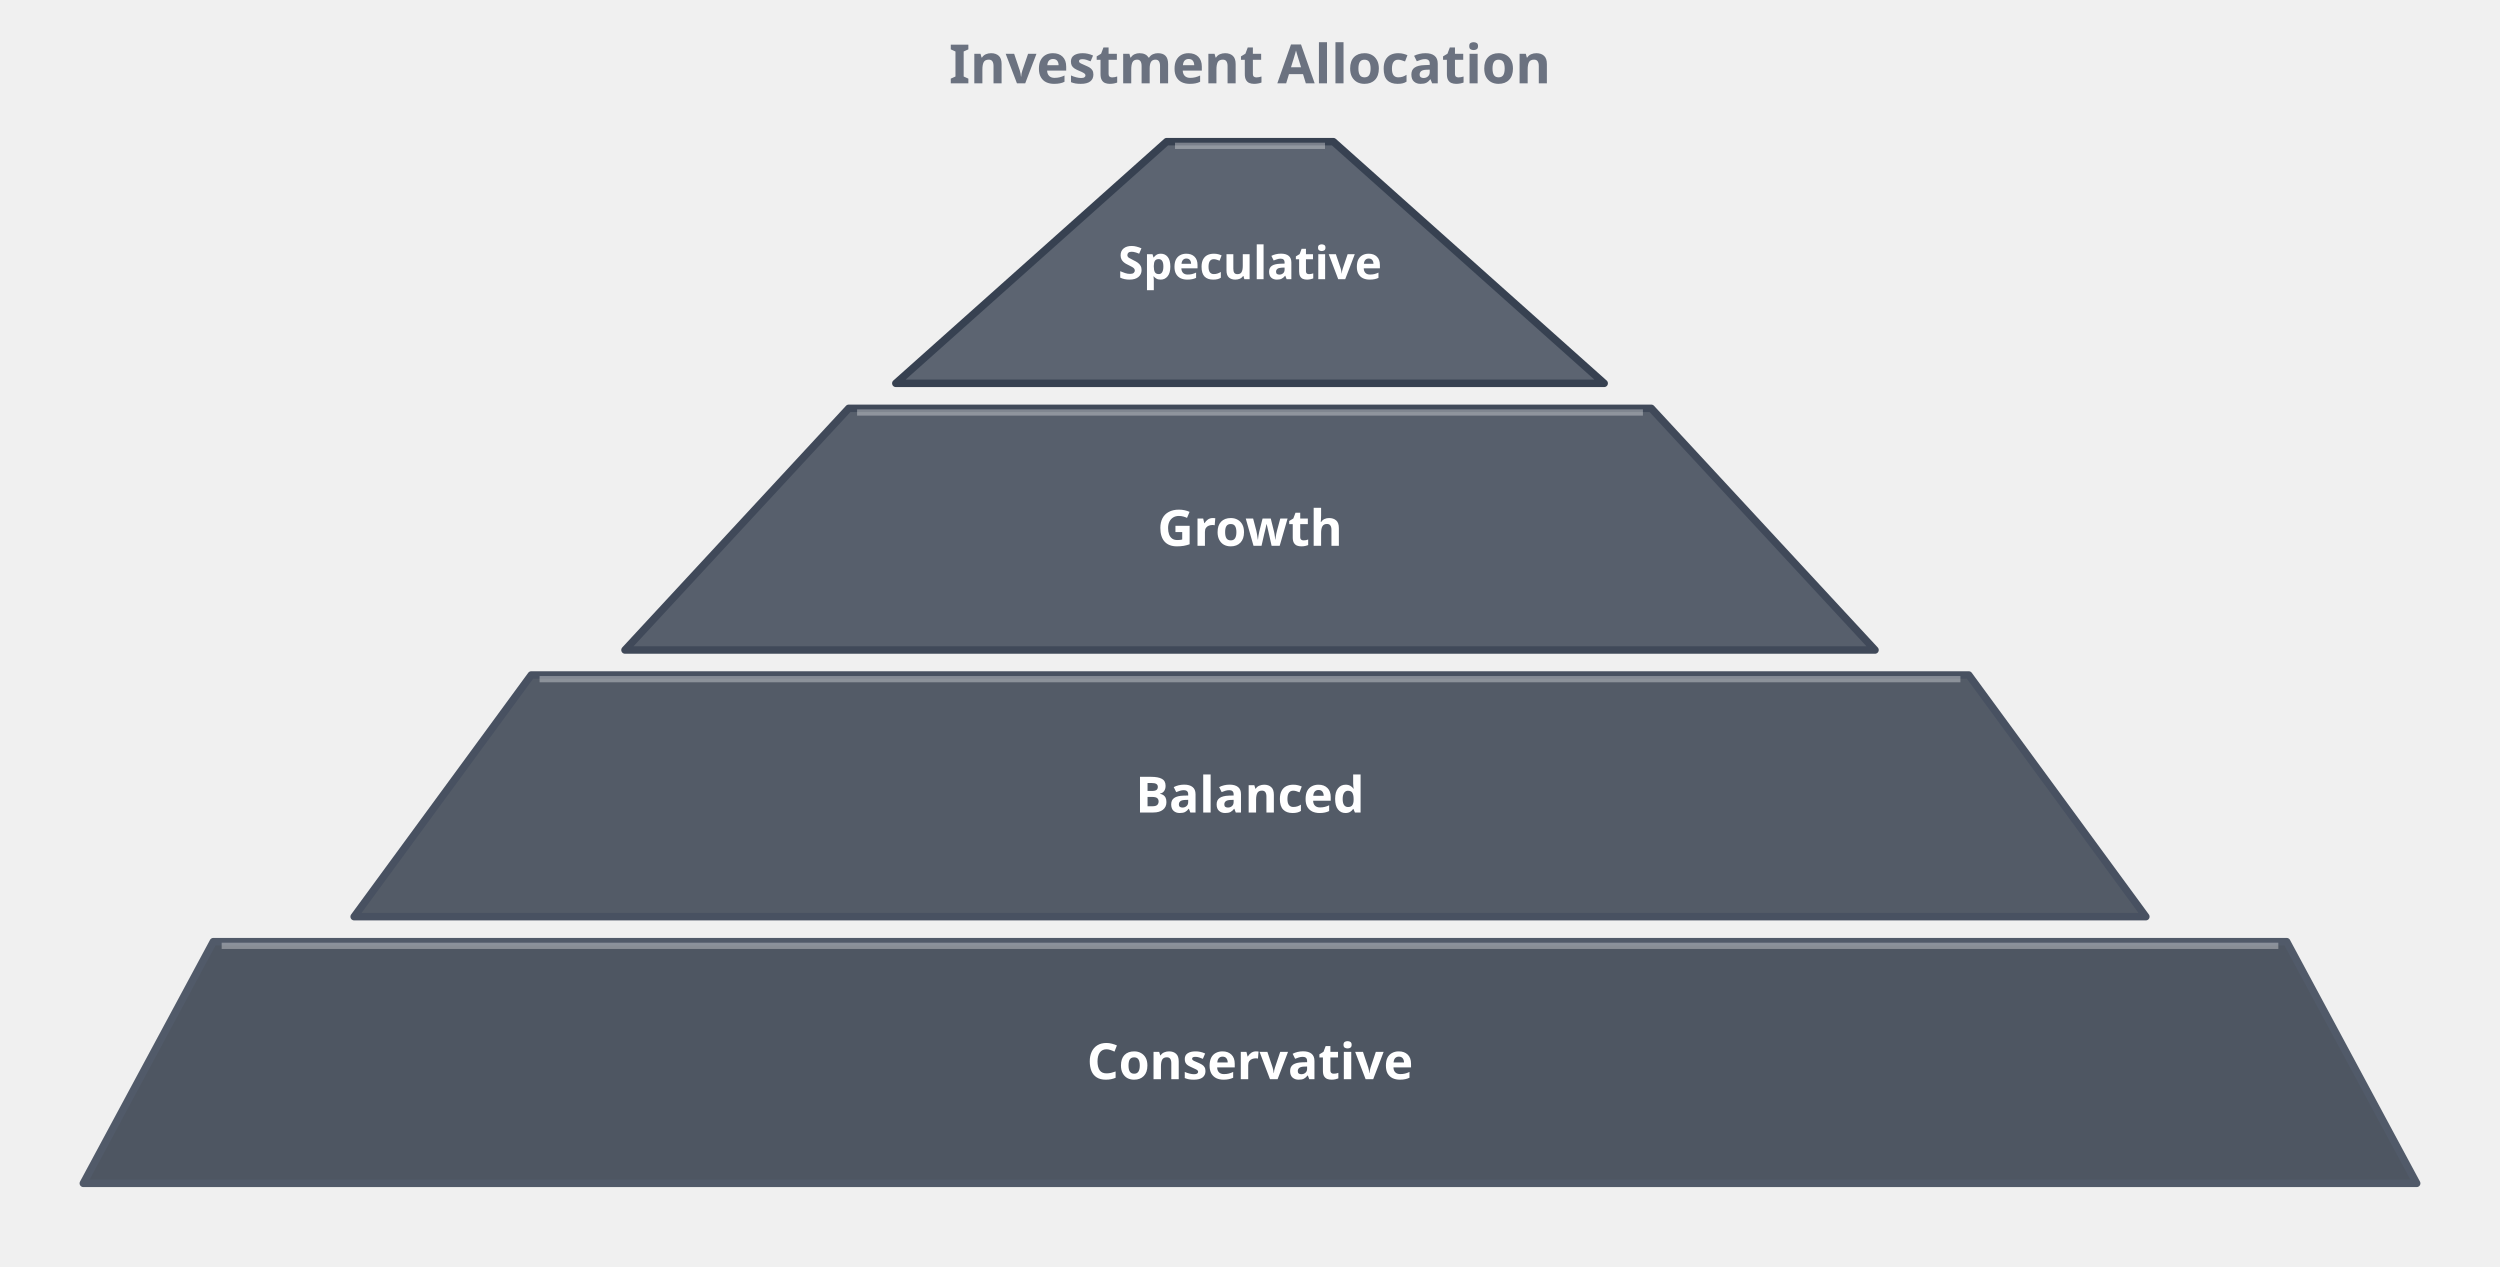
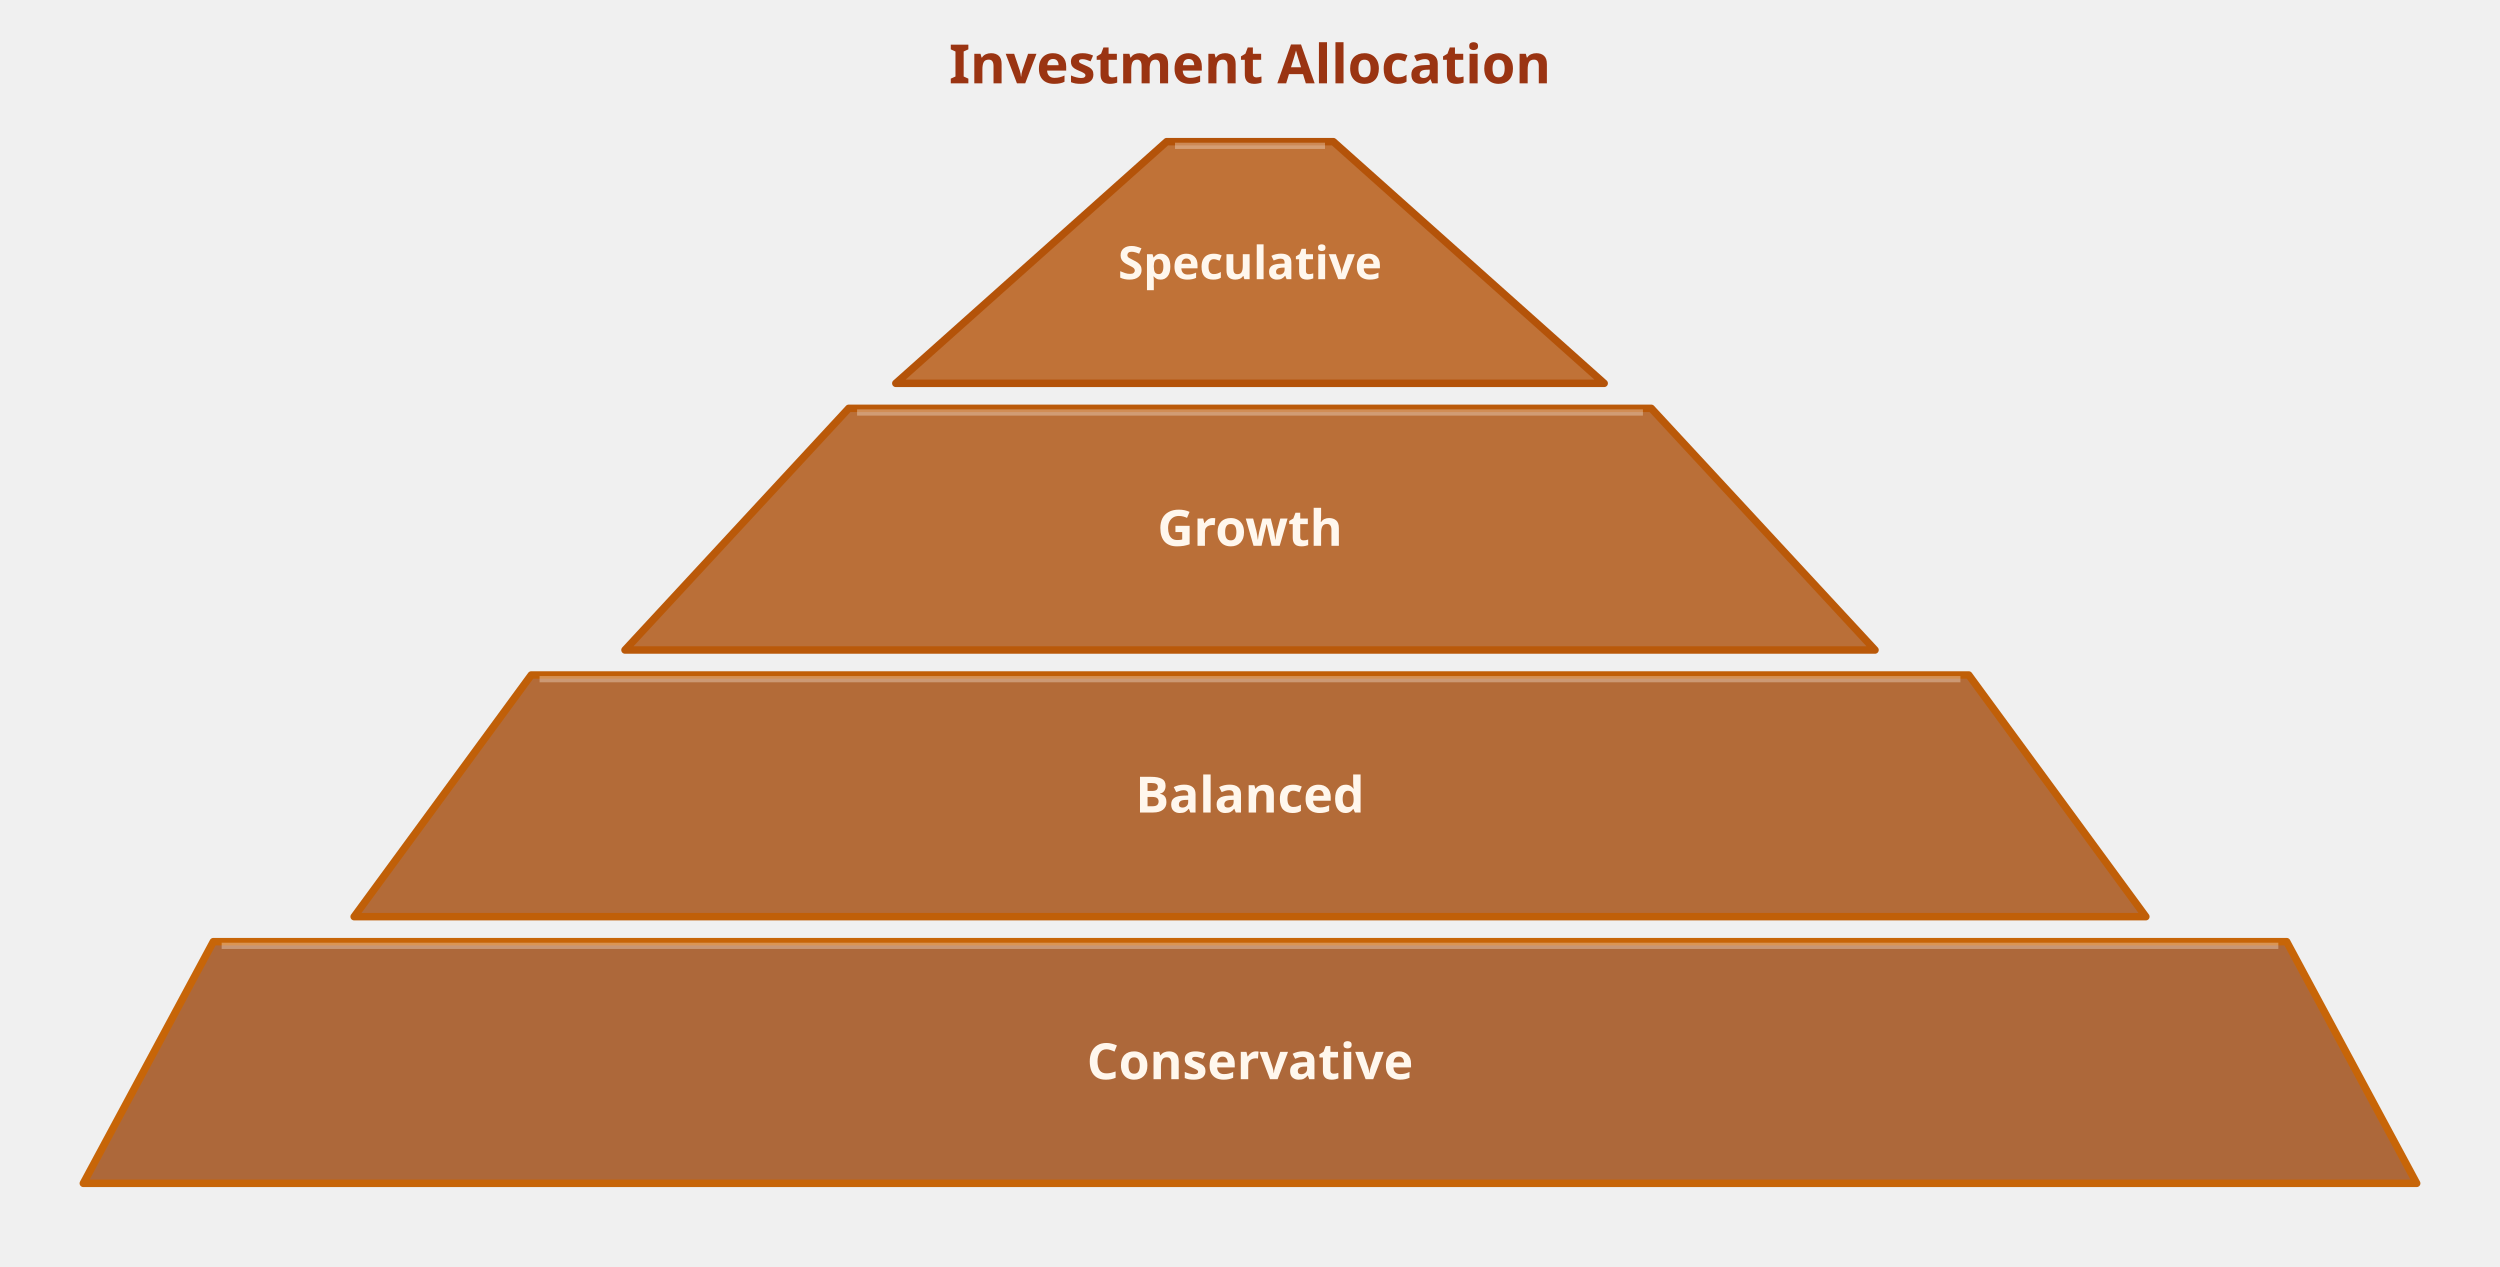
- <svg xmlns="http://www.w3.org/2000/svg" viewBox="0 0 600 304" style="width:100%;height:auto;background:#ffffff;border-radius:8px">
-   <text x="300" y="20" text-anchor="middle" font-size="13" fill="#6b7280" font-family="system-ui,sans-serif" font-weight="600">Investment Allocation</text>
-   <polygon points="280.0,34.0 320.0,34.0 385.0,92.0 215.0,92.0" fill="#374151cc" stroke="#374151" stroke-width="1.8" stroke-linejoin="round" />
-   <line x1="282.0" y1="35.0" x2="318.0" y2="35.0" stroke="#ffffff55" stroke-width="1.5" />
-   <polygon points="203.7,98.0 396.3,98.0 450.0,156.0 150.0,156.0" fill="#313b4bcc" stroke="#404959" stroke-width="1.8" stroke-linejoin="round" />
-   <line x1="205.7" y1="99.0" x2="394.3" y2="99.0" stroke="#ffffff55" stroke-width="1.5" />
-   <polygon points="127.5,162.0 472.5,162.0 515.0,220.0 85.0,220.0" fill="#2c3645cc" stroke="#485161" stroke-width="1.8" stroke-linejoin="round" />
-   <line x1="129.5" y1="163.0" x2="470.5" y2="163.0" stroke="#ffffff55" stroke-width="1.5" />
-   <polygon points="51.2,226.0 548.8,226.0 580.0,284.0 20.0,284.0" fill="#26303fcc" stroke="#515a69" stroke-width="1.8" stroke-linejoin="round" />
-   <line x1="53.2" y1="227.0" x2="546.8" y2="227.0" stroke="#ffffff55" stroke-width="1.5" />
-   <text x="300.0" y="67.0" text-anchor="middle" font-size="11" font-weight="600" fill="#ffffff" font-family="system-ui,sans-serif">Speculative</text>
-   <text x="300.0" y="131.0" text-anchor="middle" font-size="12" font-weight="600" fill="#ffffff" font-family="system-ui,sans-serif">Growth</text>
-   <text x="300.0" y="195.0" text-anchor="middle" font-size="12" font-weight="600" fill="#ffffff" font-family="system-ui,sans-serif">Balanced</text>
-   <text x="300.0" y="259.0" text-anchor="middle" font-size="12" font-weight="600" fill="#ffffff" font-family="system-ui,sans-serif">Conservative</text>
+ <svg xmlns="http://www.w3.org/2000/svg" viewBox="0 0 600 304" style="width:100%;height:auto;background:#fff7ed;border-radius:8px">
+   <text x="300" y="20" text-anchor="middle" font-size="13" fill="#9a3412" font-family="system-ui,sans-serif" font-weight="600">Investment Allocation</text>
+   <polygon points="280.0,34.0 320.0,34.0 385.0,92.0 215.0,92.0" fill="#b45309cc" stroke="#b45309" stroke-width="1.8" stroke-linejoin="round" />
+   <line x1="282.0" y1="35.0" x2="318.0" y2="35.0" stroke="#fff7ed55" stroke-width="1.5" />
+   <polygon points="203.7,98.0 396.3,98.0 450.0,156.0 150.0,156.0" fill="#ac4f0acc" stroke="#ba5909" stroke-width="1.8" stroke-linejoin="round" />
+   <line x1="205.7" y1="99.0" x2="394.3" y2="99.0" stroke="#fff7ed55" stroke-width="1.5" />
+   <polygon points="127.5,162.0 472.5,162.0 515.0,220.0 85.0,220.0" fill="#a44a0bcc" stroke="#c05f08" stroke-width="1.8" stroke-linejoin="round" />
+   <line x1="129.5" y1="163.0" x2="470.5" y2="163.0" stroke="#fff7ed55" stroke-width="1.5" />
+   <polygon points="51.2,226.0 548.8,226.0 580.0,284.0 20.0,284.0" fill="#9c460dcc" stroke="#c76508" stroke-width="1.8" stroke-linejoin="round" />
+   <line x1="53.2" y1="227.0" x2="546.8" y2="227.0" stroke="#fff7ed55" stroke-width="1.5" />
+   <text x="300.0" y="67.0" text-anchor="middle" font-size="11" font-weight="600" fill="#fff7ed" font-family="system-ui,sans-serif">Speculative</text>
+   <text x="300.0" y="131.0" text-anchor="middle" font-size="12" font-weight="600" fill="#fff7ed" font-family="system-ui,sans-serif">Growth</text>
+   <text x="300.0" y="195.0" text-anchor="middle" font-size="12" font-weight="600" fill="#fff7ed" font-family="system-ui,sans-serif">Balanced</text>
+   <text x="300.0" y="259.0" text-anchor="middle" font-size="12" font-weight="600" fill="#fff7ed" font-family="system-ui,sans-serif">Conservative</text>
</svg>
